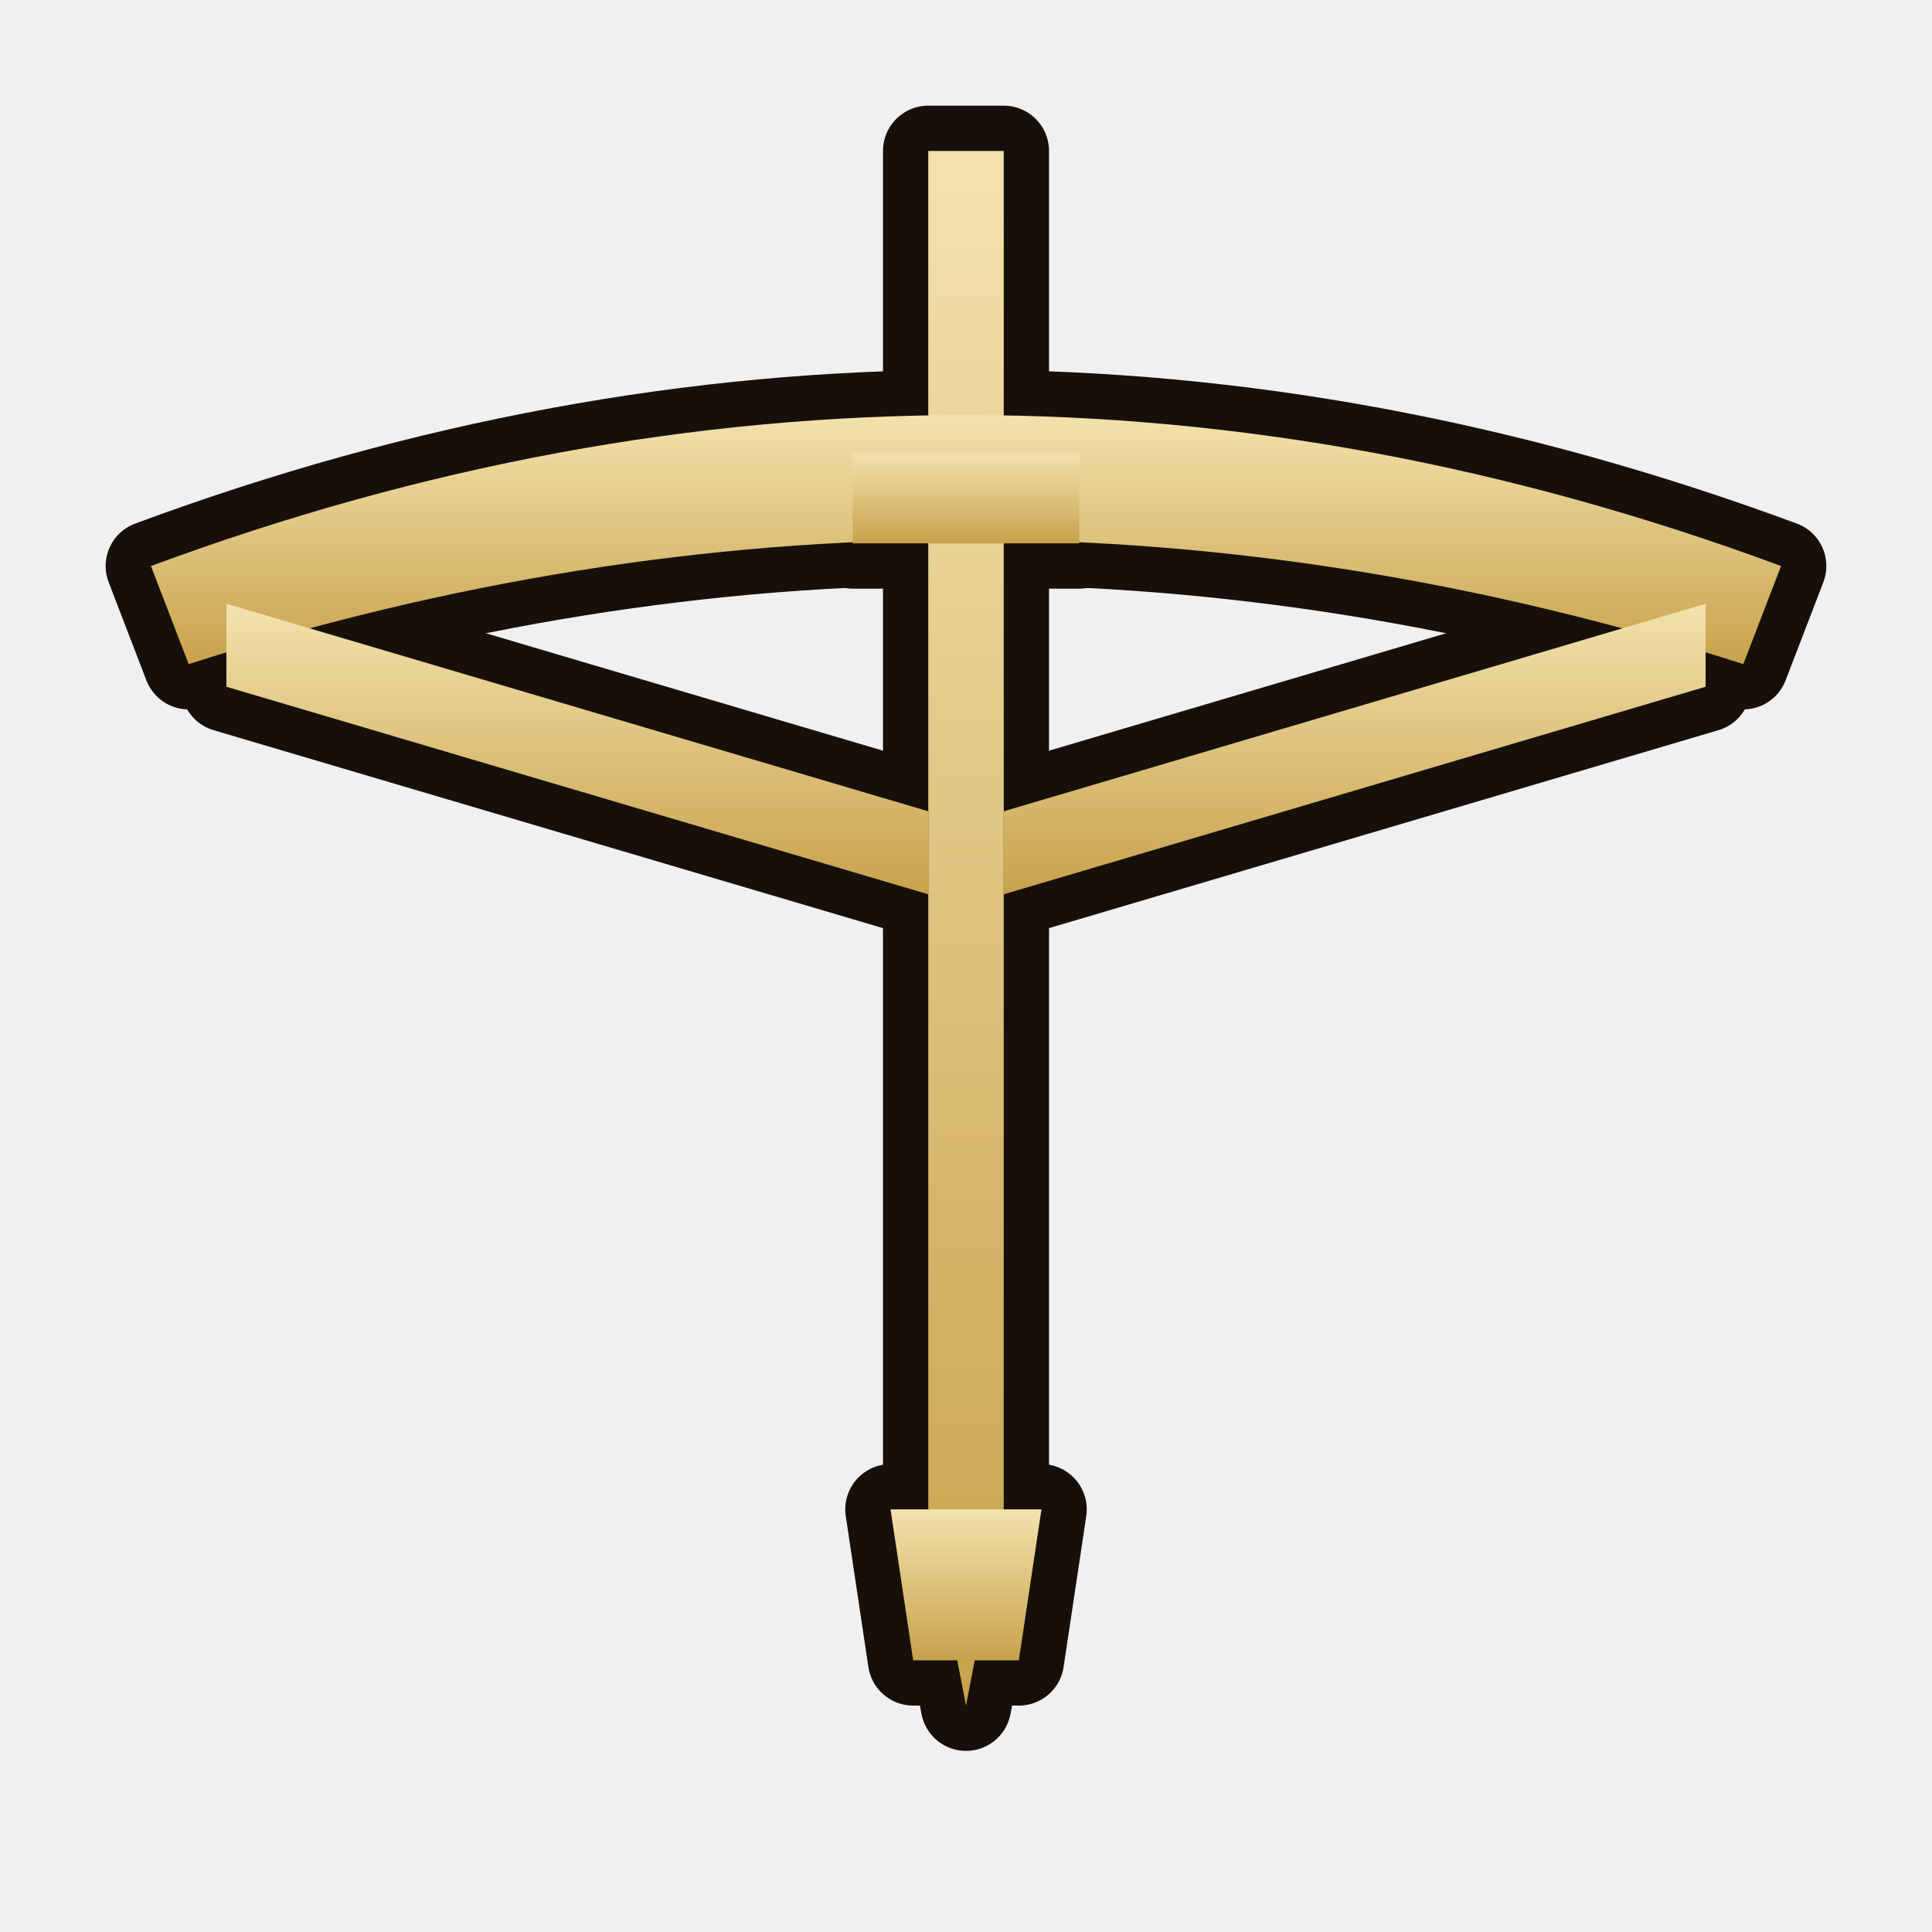
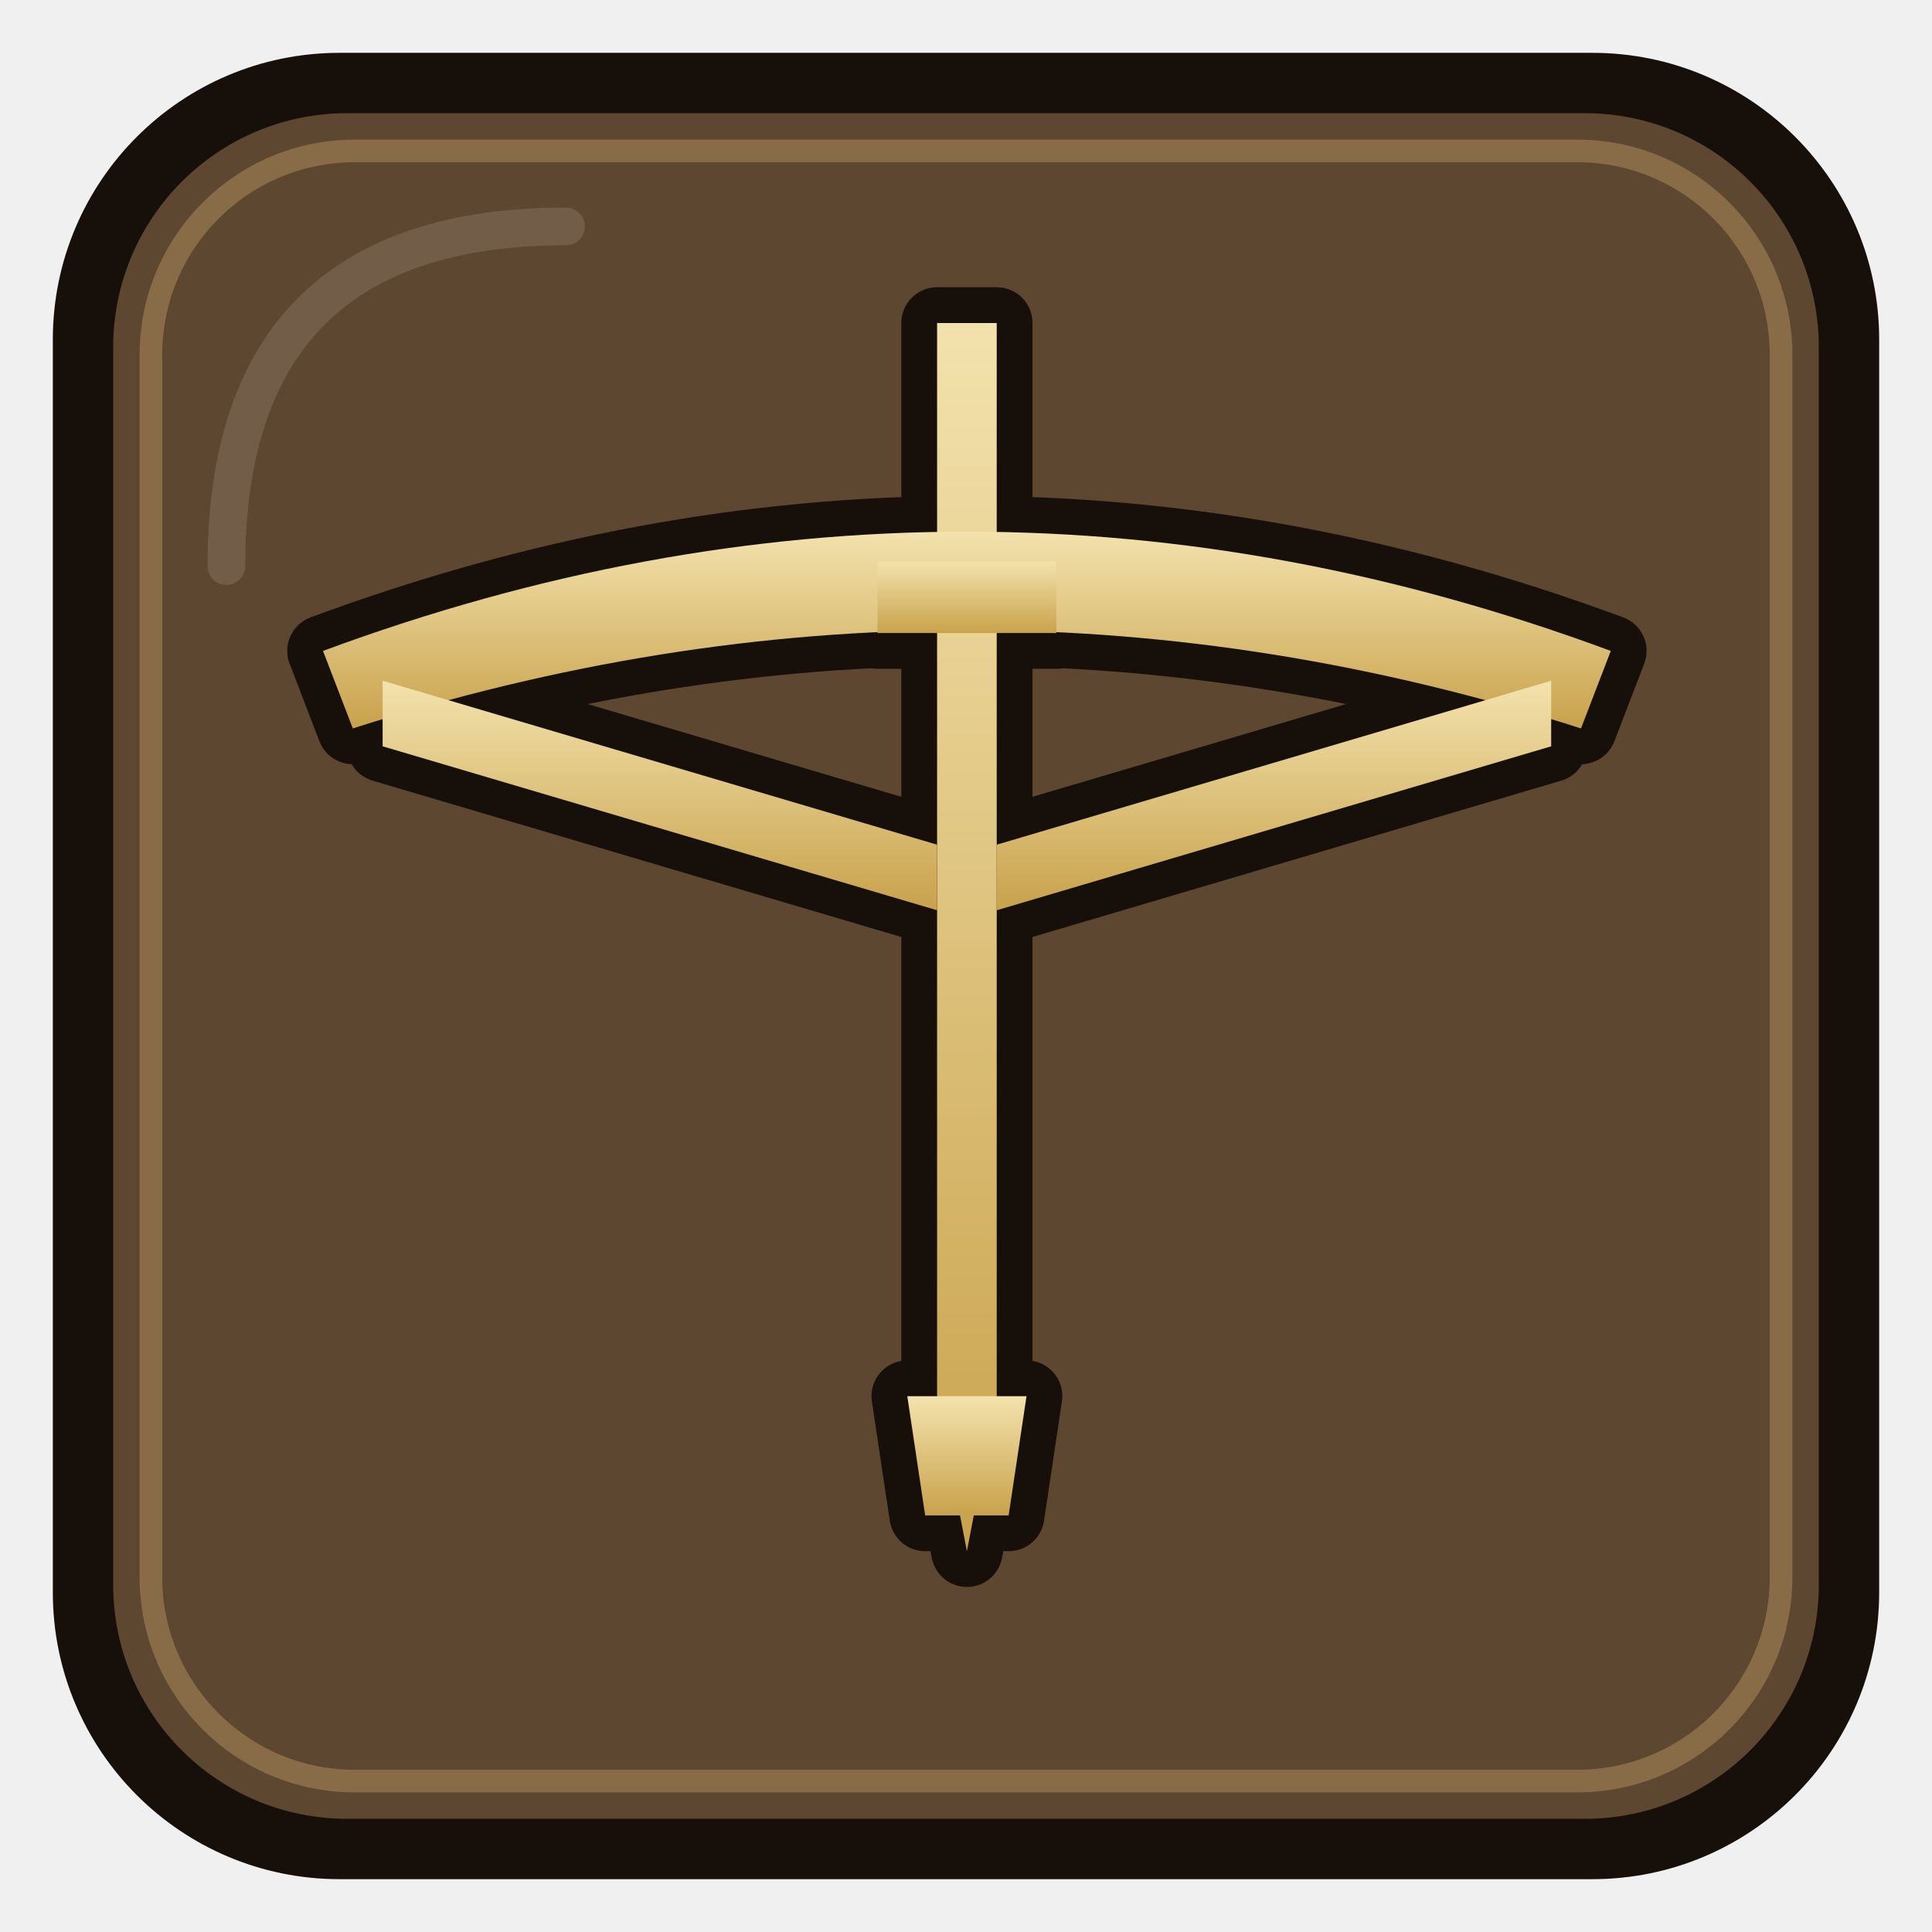
<svg xmlns="http://www.w3.org/2000/svg" viewBox="0 0 512 512">
-   <defs>
-     <linearGradient id="g" x1="0" y1="0" x2="0" y2="1">
-       <stop offset="0" stop-color="#f3e2ad" />
-       <stop offset="1" stop-color="#c8a24c" />
-     </linearGradient>
-   </defs>
-   <g fill="#17100a" stroke="#17100a" stroke-width="24" stroke-linejoin="round" stroke-linecap="round">
-     <path d="M246 40h20v360l-10 52-10-52z" />
-     <path d="M40 150Q256 70 472 150l-10 26Q256 110 50 176z" />
-     <path d="M60 160L246 215v22L60 182zM452 160L266 215v22l186-55z" />
-     <path d="M226 120h60v24h-60z" />
-     <path d="M236 400h40l-6 40h-28z" />
-   </g>
-   <g fill="url(#g)">
-     <path d="M246 40h20v360l-10 52-10-52z" />
-     <path d="M40 150Q256 70 472 150l-10 26Q256 110 50 176z" />
-     <path d="M60 160L246 215v22L60 182zM452 160L266 215v22l186-55z" />
-     <path d="M226 120h60v24h-60z" />
-     <path d="M236 400h40l-6 40h-28z" />
+   <rect x="14" y="14" width="484" height="484" rx="76" fill="#17100a" />
+   <rect x="30" y="30" width="452" height="452" rx="62" fill="#5e4730" />
+   <rect x="40" y="40" width="432" height="432" rx="54" fill="none" stroke="#a98a5a" stroke-opacity="0.55" stroke-width="6" />
+   <path d="M60 150 Q60 60 150 60" fill="none" stroke="#fff" stroke-opacity="0.12" stroke-width="10" stroke-linecap="round" />
+   <g transform="translate(54 54) scale(0.79)">
+     <defs>
+       <linearGradient id="g" x1="0" y1="0" x2="0" y2="1">
+         <stop offset="0" stop-color="#f3e2ad" />
+         <stop offset="1" stop-color="#c8a24c" />
+       </linearGradient>
+     </defs>
+     <g fill="#17100a" stroke="#17100a" stroke-width="24" stroke-linejoin="round" stroke-linecap="round">
+       <path d="M246 40h20v360l-10 52-10-52z" />
+       <path d="M40 150Q256 70 472 150l-10 26Q256 110 50 176z" />
+       <path d="M60 160L246 215v22L60 182zM452 160L266 215v22l186-55z" />
+       <path d="M226 120h60v24h-60z" />
+       <path d="M236 400h40l-6 40h-28z" />
+     </g>
+     <g fill="url(#g)">
+       <path d="M246 40h20v360l-10 52-10-52z" />
+       <path d="M40 150Q256 70 472 150l-10 26Q256 110 50 176z" />
+       <path d="M60 160L246 215v22L60 182zM452 160L266 215v22l186-55z" />
+       <path d="M226 120h60v24h-60z" />
+       <path d="M236 400h40l-6 40h-28z" />
+     </g>
  </g>
</svg>
